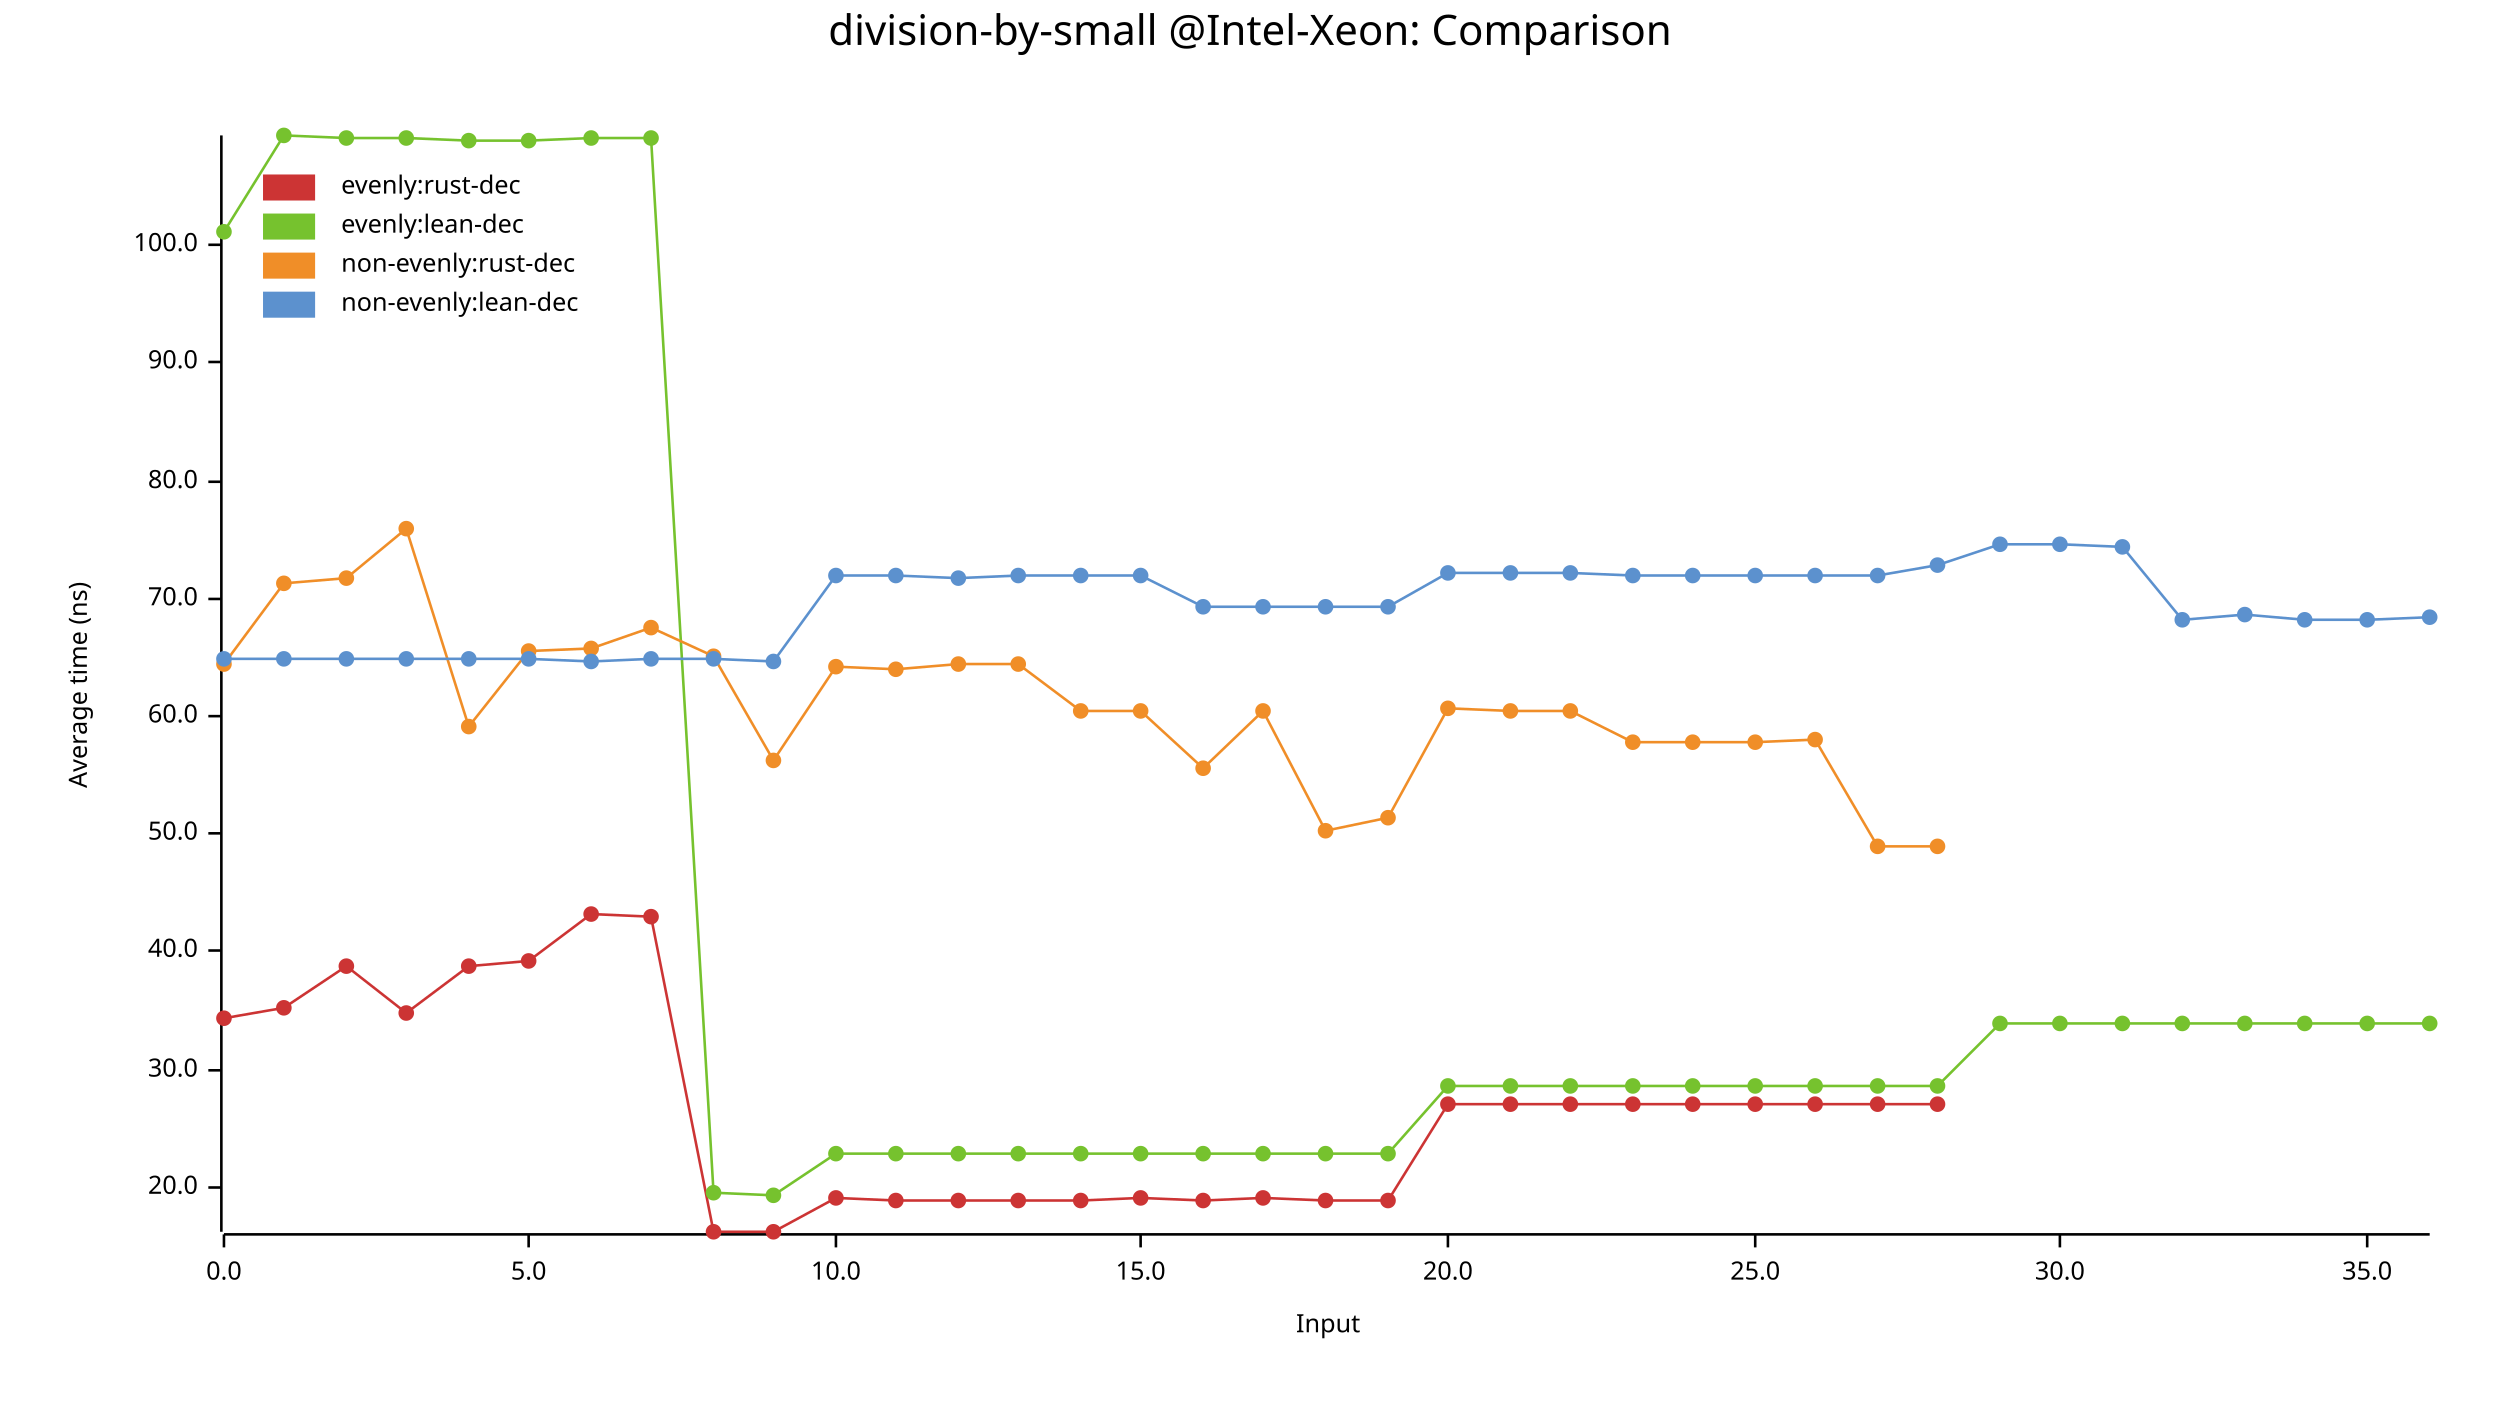
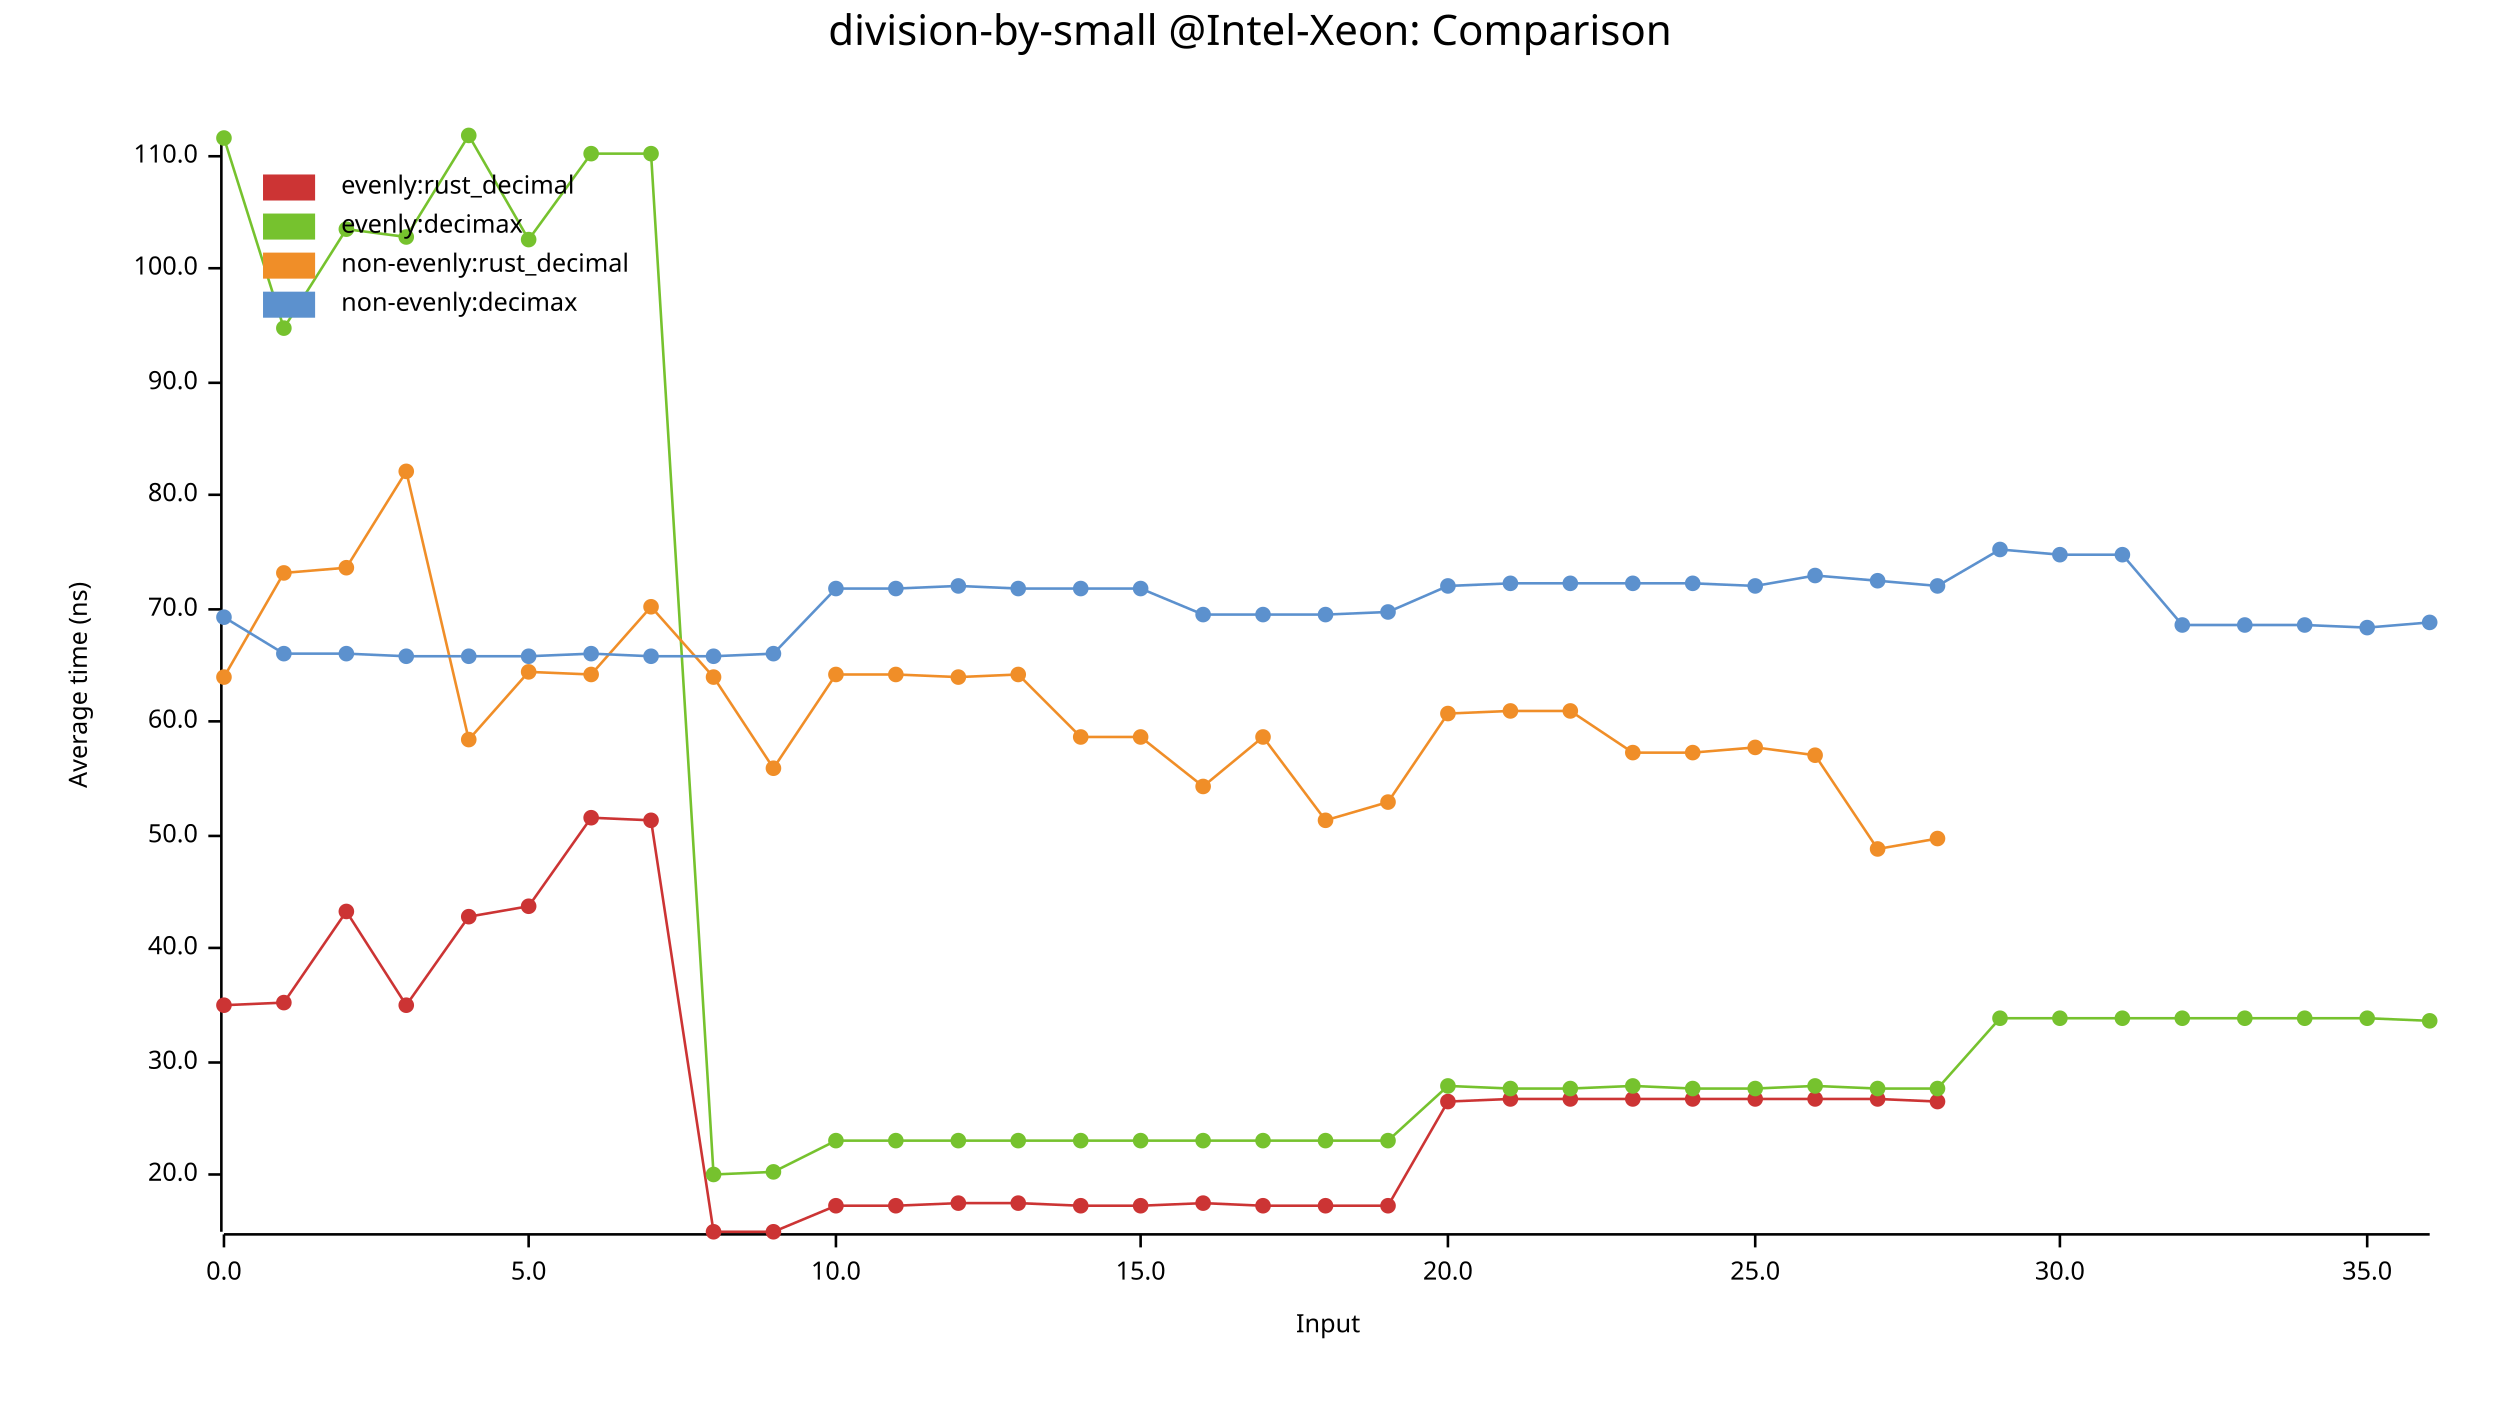
<svg xmlns="http://www.w3.org/2000/svg" width="960" height="540" viewBox="0 0 960 540">
  <text x="480" y="5" dy="0.76em" text-anchor="middle" font-family="sans-serif" font-size="16.129" opacity="1" fill="#000000">
division-by-small @Intel-Xeon: Comparison
</text>
  <text x="26" y="263" dy="0.76em" text-anchor="middle" font-family="sans-serif" font-size="9.677" opacity="1" fill="#000000" transform="rotate(270, 26, 263)">
Average time (ns)
</text>
  <text x="510" y="514" dy="-0.5ex" text-anchor="middle" font-family="sans-serif" font-size="9.677" opacity="1" fill="#000000">
Input
</text>
  <polyline fill="none" opacity="1" stroke="#000000" stroke-width="1" points="85,52 85,473 " />
-   <text x="76" y="456" dy="0.5ex" text-anchor="end" font-family="sans-serif" font-size="9.677" opacity="1" fill="#000000">
+   <text x="76" y="451" dy="0.5ex" text-anchor="end" font-family="sans-serif" font-size="9.677" opacity="1" fill="#000000">
20.0
</text>
-   <polyline fill="none" opacity="1" stroke="#000000" stroke-width="1" points="80,456 85,456 " />
-   <text x="76" y="411" dy="0.5ex" text-anchor="end" font-family="sans-serif" font-size="9.677" opacity="1" fill="#000000">
+   <polyline fill="none" opacity="1" stroke="#000000" stroke-width="1" points="80,451 85,451 " />
+   <text x="76" y="408" dy="0.5ex" text-anchor="end" font-family="sans-serif" font-size="9.677" opacity="1" fill="#000000">
30.0
</text>
-   <polyline fill="none" opacity="1" stroke="#000000" stroke-width="1" points="80,411 85,411 " />
-   <text x="76" y="365" dy="0.5ex" text-anchor="end" font-family="sans-serif" font-size="9.677" opacity="1" fill="#000000">
+   <polyline fill="none" opacity="1" stroke="#000000" stroke-width="1" points="80,408 85,408 " />
+   <text x="76" y="364" dy="0.5ex" text-anchor="end" font-family="sans-serif" font-size="9.677" opacity="1" fill="#000000">
40.0
</text>
-   <polyline fill="none" opacity="1" stroke="#000000" stroke-width="1" points="80,365 85,365 " />
-   <text x="76" y="320" dy="0.5ex" text-anchor="end" font-family="sans-serif" font-size="9.677" opacity="1" fill="#000000">
+   <polyline fill="none" opacity="1" stroke="#000000" stroke-width="1" points="80,364 85,364 " />
+   <text x="76" y="321" dy="0.5ex" text-anchor="end" font-family="sans-serif" font-size="9.677" opacity="1" fill="#000000">
50.0
</text>
-   <polyline fill="none" opacity="1" stroke="#000000" stroke-width="1" points="80,320 85,320 " />
-   <text x="76" y="275" dy="0.5ex" text-anchor="end" font-family="sans-serif" font-size="9.677" opacity="1" fill="#000000">
+   <polyline fill="none" opacity="1" stroke="#000000" stroke-width="1" points="80,321 85,321 " />
+   <text x="76" y="277" dy="0.5ex" text-anchor="end" font-family="sans-serif" font-size="9.677" opacity="1" fill="#000000">
60.0
</text>
-   <polyline fill="none" opacity="1" stroke="#000000" stroke-width="1" points="80,275 85,275 " />
-   <text x="76" y="230" dy="0.5ex" text-anchor="end" font-family="sans-serif" font-size="9.677" opacity="1" fill="#000000">
+   <polyline fill="none" opacity="1" stroke="#000000" stroke-width="1" points="80,277 85,277 " />
+   <text x="76" y="234" dy="0.5ex" text-anchor="end" font-family="sans-serif" font-size="9.677" opacity="1" fill="#000000">
70.0
</text>
-   <polyline fill="none" opacity="1" stroke="#000000" stroke-width="1" points="80,230 85,230 " />
-   <text x="76" y="185" dy="0.5ex" text-anchor="end" font-family="sans-serif" font-size="9.677" opacity="1" fill="#000000">
+   <polyline fill="none" opacity="1" stroke="#000000" stroke-width="1" points="80,234 85,234 " />
+   <text x="76" y="190" dy="0.5ex" text-anchor="end" font-family="sans-serif" font-size="9.677" opacity="1" fill="#000000">
80.0
</text>
-   <polyline fill="none" opacity="1" stroke="#000000" stroke-width="1" points="80,185 85,185 " />
-   <text x="76" y="139" dy="0.5ex" text-anchor="end" font-family="sans-serif" font-size="9.677" opacity="1" fill="#000000">
+   <polyline fill="none" opacity="1" stroke="#000000" stroke-width="1" points="80,190 85,190 " />
+   <text x="76" y="147" dy="0.5ex" text-anchor="end" font-family="sans-serif" font-size="9.677" opacity="1" fill="#000000">
90.0
</text>
-   <polyline fill="none" opacity="1" stroke="#000000" stroke-width="1" points="80,139 85,139 " />
-   <text x="76" y="94" dy="0.5ex" text-anchor="end" font-family="sans-serif" font-size="9.677" opacity="1" fill="#000000">
+   <polyline fill="none" opacity="1" stroke="#000000" stroke-width="1" points="80,147 85,147 " />
+   <text x="76" y="103" dy="0.5ex" text-anchor="end" font-family="sans-serif" font-size="9.677" opacity="1" fill="#000000">
100.0
</text>
-   <polyline fill="none" opacity="1" stroke="#000000" stroke-width="1" points="80,94 85,94 " />
+   <polyline fill="none" opacity="1" stroke="#000000" stroke-width="1" points="80,103 85,103 " />
+   <text x="76" y="60" dy="0.5ex" text-anchor="end" font-family="sans-serif" font-size="9.677" opacity="1" fill="#000000">
+ 110.0
+ </text>
+   <polyline fill="none" opacity="1" stroke="#000000" stroke-width="1" points="80,60 85,60 " />
  <polyline fill="none" opacity="1" stroke="#000000" stroke-width="1" points="86,474 933,474 " />
  <text x="86" y="484" dy="0.76em" text-anchor="middle" font-family="sans-serif" font-size="9.677" opacity="1" fill="#000000">
0.0
</text>
  <polyline fill="none" opacity="1" stroke="#000000" stroke-width="1" points="86,474 86,479 " />
  <text x="203" y="484" dy="0.76em" text-anchor="middle" font-family="sans-serif" font-size="9.677" opacity="1" fill="#000000">
5.0
</text>
  <polyline fill="none" opacity="1" stroke="#000000" stroke-width="1" points="203,474 203,479 " />
  <text x="321" y="484" dy="0.76em" text-anchor="middle" font-family="sans-serif" font-size="9.677" opacity="1" fill="#000000">
10.0
</text>
  <polyline fill="none" opacity="1" stroke="#000000" stroke-width="1" points="321,474 321,479 " />
  <text x="438" y="484" dy="0.76em" text-anchor="middle" font-family="sans-serif" font-size="9.677" opacity="1" fill="#000000">
15.0
</text>
  <polyline fill="none" opacity="1" stroke="#000000" stroke-width="1" points="438,474 438,479 " />
  <text x="556" y="484" dy="0.76em" text-anchor="middle" font-family="sans-serif" font-size="9.677" opacity="1" fill="#000000">
20.0
</text>
  <polyline fill="none" opacity="1" stroke="#000000" stroke-width="1" points="556,474 556,479 " />
  <text x="674" y="484" dy="0.76em" text-anchor="middle" font-family="sans-serif" font-size="9.677" opacity="1" fill="#000000">
25.0
</text>
  <polyline fill="none" opacity="1" stroke="#000000" stroke-width="1" points="674,474 674,479 " />
  <text x="791" y="484" dy="0.76em" text-anchor="middle" font-family="sans-serif" font-size="9.677" opacity="1" fill="#000000">
30.0
</text>
  <polyline fill="none" opacity="1" stroke="#000000" stroke-width="1" points="791,474 791,479 " />
  <text x="909" y="484" dy="0.76em" text-anchor="middle" font-family="sans-serif" font-size="9.677" opacity="1" fill="#000000">
35.0
</text>
  <polyline fill="none" opacity="1" stroke="#000000" stroke-width="1" points="909,474 909,479 " />
-   <circle cx="86" cy="391" r="3" opacity="1" fill="#CC3434" stroke="none" stroke-width="1" />
-   <circle cx="109" cy="387" r="3" opacity="1" fill="#CC3434" stroke="none" stroke-width="1" />
-   <circle cx="133" cy="371" r="3" opacity="1" fill="#CC3434" stroke="none" stroke-width="1" />
-   <circle cx="156" cy="389" r="3" opacity="1" fill="#CC3434" stroke="none" stroke-width="1" />
-   <circle cx="180" cy="371" r="3" opacity="1" fill="#CC3434" stroke="none" stroke-width="1" />
-   <circle cx="203" cy="369" r="3" opacity="1" fill="#CC3434" stroke="none" stroke-width="1" />
-   <circle cx="227" cy="351" r="3" opacity="1" fill="#CC3434" stroke="none" stroke-width="1" />
-   <circle cx="250" cy="352" r="3" opacity="1" fill="#CC3434" stroke="none" stroke-width="1" />
+   <circle cx="86" cy="386" r="3" opacity="1" fill="#CC3434" stroke="none" stroke-width="1" />
+   <circle cx="109" cy="385" r="3" opacity="1" fill="#CC3434" stroke="none" stroke-width="1" />
+   <circle cx="133" cy="350" r="3" opacity="1" fill="#CC3434" stroke="none" stroke-width="1" />
+   <circle cx="156" cy="386" r="3" opacity="1" fill="#CC3434" stroke="none" stroke-width="1" />
+   <circle cx="180" cy="352" r="3" opacity="1" fill="#CC3434" stroke="none" stroke-width="1" />
+   <circle cx="203" cy="348" r="3" opacity="1" fill="#CC3434" stroke="none" stroke-width="1" />
+   <circle cx="227" cy="314" r="3" opacity="1" fill="#CC3434" stroke="none" stroke-width="1" />
+   <circle cx="250" cy="315" r="3" opacity="1" fill="#CC3434" stroke="none" stroke-width="1" />
  <circle cx="274" cy="473" r="3" opacity="1" fill="#CC3434" stroke="none" stroke-width="1" />
  <circle cx="297" cy="473" r="3" opacity="1" fill="#CC3434" stroke="none" stroke-width="1" />
-   <circle cx="321" cy="460" r="3" opacity="1" fill="#CC3434" stroke="none" stroke-width="1" />
-   <circle cx="344" cy="461" r="3" opacity="1" fill="#CC3434" stroke="none" stroke-width="1" />
-   <circle cx="368" cy="461" r="3" opacity="1" fill="#CC3434" stroke="none" stroke-width="1" />
-   <circle cx="391" cy="461" r="3" opacity="1" fill="#CC3434" stroke="none" stroke-width="1" />
-   <circle cx="415" cy="461" r="3" opacity="1" fill="#CC3434" stroke="none" stroke-width="1" />
-   <circle cx="438" cy="460" r="3" opacity="1" fill="#CC3434" stroke="none" stroke-width="1" />
-   <circle cx="462" cy="461" r="3" opacity="1" fill="#CC3434" stroke="none" stroke-width="1" />
-   <circle cx="485" cy="460" r="3" opacity="1" fill="#CC3434" stroke="none" stroke-width="1" />
-   <circle cx="509" cy="461" r="3" opacity="1" fill="#CC3434" stroke="none" stroke-width="1" />
-   <circle cx="533" cy="461" r="3" opacity="1" fill="#CC3434" stroke="none" stroke-width="1" />
-   <circle cx="556" cy="424" r="3" opacity="1" fill="#CC3434" stroke="none" stroke-width="1" />
-   <circle cx="580" cy="424" r="3" opacity="1" fill="#CC3434" stroke="none" stroke-width="1" />
-   <circle cx="603" cy="424" r="3" opacity="1" fill="#CC3434" stroke="none" stroke-width="1" />
-   <circle cx="627" cy="424" r="3" opacity="1" fill="#CC3434" stroke="none" stroke-width="1" />
-   <circle cx="650" cy="424" r="3" opacity="1" fill="#CC3434" stroke="none" stroke-width="1" />
-   <circle cx="674" cy="424" r="3" opacity="1" fill="#CC3434" stroke="none" stroke-width="1" />
-   <circle cx="697" cy="424" r="3" opacity="1" fill="#CC3434" stroke="none" stroke-width="1" />
-   <circle cx="721" cy="424" r="3" opacity="1" fill="#CC3434" stroke="none" stroke-width="1" />
-   <circle cx="744" cy="424" r="3" opacity="1" fill="#CC3434" stroke="none" stroke-width="1" />
-   <polyline fill="none" opacity="1" stroke="#CC3434" stroke-width="1" points="86,391 109,387 133,371 156,389 180,371 203,369 227,351 250,352 274,473 297,473 321,460 344,461 368,461 391,461 415,461 438,460 462,461 485,460 509,461 533,461 556,424 580,424 603,424 627,424 650,424 674,424 697,424 721,424 744,424 " />
-   <circle cx="86" cy="89" r="3" opacity="1" fill="#76C22E" stroke="none" stroke-width="1" />
-   <circle cx="109" cy="52" r="3" opacity="1" fill="#76C22E" stroke="none" stroke-width="1" />
-   <circle cx="133" cy="53" r="3" opacity="1" fill="#76C22E" stroke="none" stroke-width="1" />
-   <circle cx="156" cy="53" r="3" opacity="1" fill="#76C22E" stroke="none" stroke-width="1" />
-   <circle cx="180" cy="54" r="3" opacity="1" fill="#76C22E" stroke="none" stroke-width="1" />
-   <circle cx="203" cy="54" r="3" opacity="1" fill="#76C22E" stroke="none" stroke-width="1" />
-   <circle cx="227" cy="53" r="3" opacity="1" fill="#76C22E" stroke="none" stroke-width="1" />
-   <circle cx="250" cy="53" r="3" opacity="1" fill="#76C22E" stroke="none" stroke-width="1" />
-   <circle cx="274" cy="458" r="3" opacity="1" fill="#76C22E" stroke="none" stroke-width="1" />
-   <circle cx="297" cy="459" r="3" opacity="1" fill="#76C22E" stroke="none" stroke-width="1" />
-   <circle cx="321" cy="443" r="3" opacity="1" fill="#76C22E" stroke="none" stroke-width="1" />
-   <circle cx="344" cy="443" r="3" opacity="1" fill="#76C22E" stroke="none" stroke-width="1" />
-   <circle cx="368" cy="443" r="3" opacity="1" fill="#76C22E" stroke="none" stroke-width="1" />
-   <circle cx="391" cy="443" r="3" opacity="1" fill="#76C22E" stroke="none" stroke-width="1" />
-   <circle cx="415" cy="443" r="3" opacity="1" fill="#76C22E" stroke="none" stroke-width="1" />
-   <circle cx="438" cy="443" r="3" opacity="1" fill="#76C22E" stroke="none" stroke-width="1" />
-   <circle cx="462" cy="443" r="3" opacity="1" fill="#76C22E" stroke="none" stroke-width="1" />
-   <circle cx="485" cy="443" r="3" opacity="1" fill="#76C22E" stroke="none" stroke-width="1" />
-   <circle cx="509" cy="443" r="3" opacity="1" fill="#76C22E" stroke="none" stroke-width="1" />
-   <circle cx="533" cy="443" r="3" opacity="1" fill="#76C22E" stroke="none" stroke-width="1" />
+   <circle cx="321" cy="463" r="3" opacity="1" fill="#CC3434" stroke="none" stroke-width="1" />
+   <circle cx="344" cy="463" r="3" opacity="1" fill="#CC3434" stroke="none" stroke-width="1" />
+   <circle cx="368" cy="462" r="3" opacity="1" fill="#CC3434" stroke="none" stroke-width="1" />
+   <circle cx="391" cy="462" r="3" opacity="1" fill="#CC3434" stroke="none" stroke-width="1" />
+   <circle cx="415" cy="463" r="3" opacity="1" fill="#CC3434" stroke="none" stroke-width="1" />
+   <circle cx="438" cy="463" r="3" opacity="1" fill="#CC3434" stroke="none" stroke-width="1" />
+   <circle cx="462" cy="462" r="3" opacity="1" fill="#CC3434" stroke="none" stroke-width="1" />
+   <circle cx="485" cy="463" r="3" opacity="1" fill="#CC3434" stroke="none" stroke-width="1" />
+   <circle cx="509" cy="463" r="3" opacity="1" fill="#CC3434" stroke="none" stroke-width="1" />
+   <circle cx="533" cy="463" r="3" opacity="1" fill="#CC3434" stroke="none" stroke-width="1" />
+   <circle cx="556" cy="423" r="3" opacity="1" fill="#CC3434" stroke="none" stroke-width="1" />
+   <circle cx="580" cy="422" r="3" opacity="1" fill="#CC3434" stroke="none" stroke-width="1" />
+   <circle cx="603" cy="422" r="3" opacity="1" fill="#CC3434" stroke="none" stroke-width="1" />
+   <circle cx="627" cy="422" r="3" opacity="1" fill="#CC3434" stroke="none" stroke-width="1" />
+   <circle cx="650" cy="422" r="3" opacity="1" fill="#CC3434" stroke="none" stroke-width="1" />
+   <circle cx="674" cy="422" r="3" opacity="1" fill="#CC3434" stroke="none" stroke-width="1" />
+   <circle cx="697" cy="422" r="3" opacity="1" fill="#CC3434" stroke="none" stroke-width="1" />
+   <circle cx="721" cy="422" r="3" opacity="1" fill="#CC3434" stroke="none" stroke-width="1" />
+   <circle cx="744" cy="423" r="3" opacity="1" fill="#CC3434" stroke="none" stroke-width="1" />
+   <polyline fill="none" opacity="1" stroke="#CC3434" stroke-width="1" points="86,386 109,385 133,350 156,386 180,352 203,348 227,314 250,315 274,473 297,473 321,463 344,463 368,462 391,462 415,463 438,463 462,462 485,463 509,463 533,463 556,423 580,422 603,422 627,422 650,422 674,422 697,422 721,422 744,423 " />
+   <circle cx="86" cy="53" r="3" opacity="1" fill="#76C22E" stroke="none" stroke-width="1" />
+   <circle cx="109" cy="126" r="3" opacity="1" fill="#76C22E" stroke="none" stroke-width="1" />
+   <circle cx="133" cy="88" r="3" opacity="1" fill="#76C22E" stroke="none" stroke-width="1" />
+   <circle cx="156" cy="91" r="3" opacity="1" fill="#76C22E" stroke="none" stroke-width="1" />
+   <circle cx="180" cy="52" r="3" opacity="1" fill="#76C22E" stroke="none" stroke-width="1" />
+   <circle cx="203" cy="92" r="3" opacity="1" fill="#76C22E" stroke="none" stroke-width="1" />
+   <circle cx="227" cy="59" r="3" opacity="1" fill="#76C22E" stroke="none" stroke-width="1" />
+   <circle cx="250" cy="59" r="3" opacity="1" fill="#76C22E" stroke="none" stroke-width="1" />
+   <circle cx="274" cy="451" r="3" opacity="1" fill="#76C22E" stroke="none" stroke-width="1" />
+   <circle cx="297" cy="450" r="3" opacity="1" fill="#76C22E" stroke="none" stroke-width="1" />
+   <circle cx="321" cy="438" r="3" opacity="1" fill="#76C22E" stroke="none" stroke-width="1" />
+   <circle cx="344" cy="438" r="3" opacity="1" fill="#76C22E" stroke="none" stroke-width="1" />
+   <circle cx="368" cy="438" r="3" opacity="1" fill="#76C22E" stroke="none" stroke-width="1" />
+   <circle cx="391" cy="438" r="3" opacity="1" fill="#76C22E" stroke="none" stroke-width="1" />
+   <circle cx="415" cy="438" r="3" opacity="1" fill="#76C22E" stroke="none" stroke-width="1" />
+   <circle cx="438" cy="438" r="3" opacity="1" fill="#76C22E" stroke="none" stroke-width="1" />
+   <circle cx="462" cy="438" r="3" opacity="1" fill="#76C22E" stroke="none" stroke-width="1" />
+   <circle cx="485" cy="438" r="3" opacity="1" fill="#76C22E" stroke="none" stroke-width="1" />
+   <circle cx="509" cy="438" r="3" opacity="1" fill="#76C22E" stroke="none" stroke-width="1" />
+   <circle cx="533" cy="438" r="3" opacity="1" fill="#76C22E" stroke="none" stroke-width="1" />
  <circle cx="556" cy="417" r="3" opacity="1" fill="#76C22E" stroke="none" stroke-width="1" />
-   <circle cx="580" cy="417" r="3" opacity="1" fill="#76C22E" stroke="none" stroke-width="1" />
-   <circle cx="603" cy="417" r="3" opacity="1" fill="#76C22E" stroke="none" stroke-width="1" />
+   <circle cx="580" cy="418" r="3" opacity="1" fill="#76C22E" stroke="none" stroke-width="1" />
+   <circle cx="603" cy="418" r="3" opacity="1" fill="#76C22E" stroke="none" stroke-width="1" />
  <circle cx="627" cy="417" r="3" opacity="1" fill="#76C22E" stroke="none" stroke-width="1" />
-   <circle cx="650" cy="417" r="3" opacity="1" fill="#76C22E" stroke="none" stroke-width="1" />
-   <circle cx="674" cy="417" r="3" opacity="1" fill="#76C22E" stroke="none" stroke-width="1" />
+   <circle cx="650" cy="418" r="3" opacity="1" fill="#76C22E" stroke="none" stroke-width="1" />
+   <circle cx="674" cy="418" r="3" opacity="1" fill="#76C22E" stroke="none" stroke-width="1" />
  <circle cx="697" cy="417" r="3" opacity="1" fill="#76C22E" stroke="none" stroke-width="1" />
-   <circle cx="721" cy="417" r="3" opacity="1" fill="#76C22E" stroke="none" stroke-width="1" />
-   <circle cx="744" cy="417" r="3" opacity="1" fill="#76C22E" stroke="none" stroke-width="1" />
-   <circle cx="768" cy="393" r="3" opacity="1" fill="#76C22E" stroke="none" stroke-width="1" />
-   <circle cx="791" cy="393" r="3" opacity="1" fill="#76C22E" stroke="none" stroke-width="1" />
-   <circle cx="815" cy="393" r="3" opacity="1" fill="#76C22E" stroke="none" stroke-width="1" />
-   <circle cx="838" cy="393" r="3" opacity="1" fill="#76C22E" stroke="none" stroke-width="1" />
-   <circle cx="862" cy="393" r="3" opacity="1" fill="#76C22E" stroke="none" stroke-width="1" />
-   <circle cx="885" cy="393" r="3" opacity="1" fill="#76C22E" stroke="none" stroke-width="1" />
-   <circle cx="909" cy="393" r="3" opacity="1" fill="#76C22E" stroke="none" stroke-width="1" />
-   <circle cx="933" cy="393" r="3" opacity="1" fill="#76C22E" stroke="none" stroke-width="1" />
-   <polyline fill="none" opacity="1" stroke="#76C22E" stroke-width="1" points="86,89 109,52 133,53 156,53 180,54 203,54 227,53 250,53 274,458 297,459 321,443 344,443 368,443 391,443 415,443 438,443 462,443 485,443 509,443 533,443 556,417 580,417 603,417 627,417 650,417 674,417 697,417 721,417 744,417 768,393 791,393 815,393 838,393 862,393 885,393 909,393 933,393 " />
-   <circle cx="86" cy="255" r="3" opacity="1" fill="#F08E28" stroke="none" stroke-width="1" />
-   <circle cx="109" cy="224" r="3" opacity="1" fill="#F08E28" stroke="none" stroke-width="1" />
-   <circle cx="133" cy="222" r="3" opacity="1" fill="#F08E28" stroke="none" stroke-width="1" />
-   <circle cx="156" cy="203" r="3" opacity="1" fill="#F08E28" stroke="none" stroke-width="1" />
-   <circle cx="180" cy="279" r="3" opacity="1" fill="#F08E28" stroke="none" stroke-width="1" />
-   <circle cx="203" cy="250" r="3" opacity="1" fill="#F08E28" stroke="none" stroke-width="1" />
-   <circle cx="227" cy="249" r="3" opacity="1" fill="#F08E28" stroke="none" stroke-width="1" />
-   <circle cx="250" cy="241" r="3" opacity="1" fill="#F08E28" stroke="none" stroke-width="1" />
-   <circle cx="274" cy="252" r="3" opacity="1" fill="#F08E28" stroke="none" stroke-width="1" />
-   <circle cx="297" cy="292" r="3" opacity="1" fill="#F08E28" stroke="none" stroke-width="1" />
-   <circle cx="321" cy="256" r="3" opacity="1" fill="#F08E28" stroke="none" stroke-width="1" />
-   <circle cx="344" cy="257" r="3" opacity="1" fill="#F08E28" stroke="none" stroke-width="1" />
-   <circle cx="368" cy="255" r="3" opacity="1" fill="#F08E28" stroke="none" stroke-width="1" />
-   <circle cx="391" cy="255" r="3" opacity="1" fill="#F08E28" stroke="none" stroke-width="1" />
-   <circle cx="415" cy="273" r="3" opacity="1" fill="#F08E28" stroke="none" stroke-width="1" />
-   <circle cx="438" cy="273" r="3" opacity="1" fill="#F08E28" stroke="none" stroke-width="1" />
-   <circle cx="462" cy="295" r="3" opacity="1" fill="#F08E28" stroke="none" stroke-width="1" />
-   <circle cx="485" cy="273" r="3" opacity="1" fill="#F08E28" stroke="none" stroke-width="1" />
-   <circle cx="509" cy="319" r="3" opacity="1" fill="#F08E28" stroke="none" stroke-width="1" />
-   <circle cx="533" cy="314" r="3" opacity="1" fill="#F08E28" stroke="none" stroke-width="1" />
-   <circle cx="556" cy="272" r="3" opacity="1" fill="#F08E28" stroke="none" stroke-width="1" />
+   <circle cx="721" cy="418" r="3" opacity="1" fill="#76C22E" stroke="none" stroke-width="1" />
+   <circle cx="744" cy="418" r="3" opacity="1" fill="#76C22E" stroke="none" stroke-width="1" />
+   <circle cx="768" cy="391" r="3" opacity="1" fill="#76C22E" stroke="none" stroke-width="1" />
+   <circle cx="791" cy="391" r="3" opacity="1" fill="#76C22E" stroke="none" stroke-width="1" />
+   <circle cx="815" cy="391" r="3" opacity="1" fill="#76C22E" stroke="none" stroke-width="1" />
+   <circle cx="838" cy="391" r="3" opacity="1" fill="#76C22E" stroke="none" stroke-width="1" />
+   <circle cx="862" cy="391" r="3" opacity="1" fill="#76C22E" stroke="none" stroke-width="1" />
+   <circle cx="885" cy="391" r="3" opacity="1" fill="#76C22E" stroke="none" stroke-width="1" />
+   <circle cx="909" cy="391" r="3" opacity="1" fill="#76C22E" stroke="none" stroke-width="1" />
+   <circle cx="933" cy="392" r="3" opacity="1" fill="#76C22E" stroke="none" stroke-width="1" />
+   <polyline fill="none" opacity="1" stroke="#76C22E" stroke-width="1" points="86,53 109,126 133,88 156,91 180,52 203,92 227,59 250,59 274,451 297,450 321,438 344,438 368,438 391,438 415,438 438,438 462,438 485,438 509,438 533,438 556,417 580,418 603,418 627,417 650,418 674,418 697,417 721,418 744,418 768,391 791,391 815,391 838,391 862,391 885,391 909,391 933,392 " />
+   <circle cx="86" cy="260" r="3" opacity="1" fill="#F08E28" stroke="none" stroke-width="1" />
+   <circle cx="109" cy="220" r="3" opacity="1" fill="#F08E28" stroke="none" stroke-width="1" />
+   <circle cx="133" cy="218" r="3" opacity="1" fill="#F08E28" stroke="none" stroke-width="1" />
+   <circle cx="156" cy="181" r="3" opacity="1" fill="#F08E28" stroke="none" stroke-width="1" />
+   <circle cx="180" cy="284" r="3" opacity="1" fill="#F08E28" stroke="none" stroke-width="1" />
+   <circle cx="203" cy="258" r="3" opacity="1" fill="#F08E28" stroke="none" stroke-width="1" />
+   <circle cx="227" cy="259" r="3" opacity="1" fill="#F08E28" stroke="none" stroke-width="1" />
+   <circle cx="250" cy="233" r="3" opacity="1" fill="#F08E28" stroke="none" stroke-width="1" />
+   <circle cx="274" cy="260" r="3" opacity="1" fill="#F08E28" stroke="none" stroke-width="1" />
+   <circle cx="297" cy="295" r="3" opacity="1" fill="#F08E28" stroke="none" stroke-width="1" />
+   <circle cx="321" cy="259" r="3" opacity="1" fill="#F08E28" stroke="none" stroke-width="1" />
+   <circle cx="344" cy="259" r="3" opacity="1" fill="#F08E28" stroke="none" stroke-width="1" />
+   <circle cx="368" cy="260" r="3" opacity="1" fill="#F08E28" stroke="none" stroke-width="1" />
+   <circle cx="391" cy="259" r="3" opacity="1" fill="#F08E28" stroke="none" stroke-width="1" />
+   <circle cx="415" cy="283" r="3" opacity="1" fill="#F08E28" stroke="none" stroke-width="1" />
+   <circle cx="438" cy="283" r="3" opacity="1" fill="#F08E28" stroke="none" stroke-width="1" />
+   <circle cx="462" cy="302" r="3" opacity="1" fill="#F08E28" stroke="none" stroke-width="1" />
+   <circle cx="485" cy="283" r="3" opacity="1" fill="#F08E28" stroke="none" stroke-width="1" />
+   <circle cx="509" cy="315" r="3" opacity="1" fill="#F08E28" stroke="none" stroke-width="1" />
+   <circle cx="533" cy="308" r="3" opacity="1" fill="#F08E28" stroke="none" stroke-width="1" />
+   <circle cx="556" cy="274" r="3" opacity="1" fill="#F08E28" stroke="none" stroke-width="1" />
  <circle cx="580" cy="273" r="3" opacity="1" fill="#F08E28" stroke="none" stroke-width="1" />
  <circle cx="603" cy="273" r="3" opacity="1" fill="#F08E28" stroke="none" stroke-width="1" />
-   <circle cx="627" cy="285" r="3" opacity="1" fill="#F08E28" stroke="none" stroke-width="1" />
-   <circle cx="650" cy="285" r="3" opacity="1" fill="#F08E28" stroke="none" stroke-width="1" />
-   <circle cx="674" cy="285" r="3" opacity="1" fill="#F08E28" stroke="none" stroke-width="1" />
-   <circle cx="697" cy="284" r="3" opacity="1" fill="#F08E28" stroke="none" stroke-width="1" />
-   <circle cx="721" cy="325" r="3" opacity="1" fill="#F08E28" stroke="none" stroke-width="1" />
-   <circle cx="744" cy="325" r="3" opacity="1" fill="#F08E28" stroke="none" stroke-width="1" />
-   <polyline fill="none" opacity="1" stroke="#F08E28" stroke-width="1" points="86,255 109,224 133,222 156,203 180,279 203,250 227,249 250,241 274,252 297,292 321,256 344,257 368,255 391,255 415,273 438,273 462,295 485,273 509,319 533,314 556,272 580,273 603,273 627,285 650,285 674,285 697,284 721,325 744,325 " />
-   <circle cx="86" cy="253" r="3" opacity="1" fill="#5C91CE" stroke="none" stroke-width="1" />
-   <circle cx="109" cy="253" r="3" opacity="1" fill="#5C91CE" stroke="none" stroke-width="1" />
-   <circle cx="133" cy="253" r="3" opacity="1" fill="#5C91CE" stroke="none" stroke-width="1" />
-   <circle cx="156" cy="253" r="3" opacity="1" fill="#5C91CE" stroke="none" stroke-width="1" />
-   <circle cx="180" cy="253" r="3" opacity="1" fill="#5C91CE" stroke="none" stroke-width="1" />
-   <circle cx="203" cy="253" r="3" opacity="1" fill="#5C91CE" stroke="none" stroke-width="1" />
-   <circle cx="227" cy="254" r="3" opacity="1" fill="#5C91CE" stroke="none" stroke-width="1" />
-   <circle cx="250" cy="253" r="3" opacity="1" fill="#5C91CE" stroke="none" stroke-width="1" />
-   <circle cx="274" cy="253" r="3" opacity="1" fill="#5C91CE" stroke="none" stroke-width="1" />
-   <circle cx="297" cy="254" r="3" opacity="1" fill="#5C91CE" stroke="none" stroke-width="1" />
-   <circle cx="321" cy="221" r="3" opacity="1" fill="#5C91CE" stroke="none" stroke-width="1" />
-   <circle cx="344" cy="221" r="3" opacity="1" fill="#5C91CE" stroke="none" stroke-width="1" />
-   <circle cx="368" cy="222" r="3" opacity="1" fill="#5C91CE" stroke="none" stroke-width="1" />
-   <circle cx="391" cy="221" r="3" opacity="1" fill="#5C91CE" stroke="none" stroke-width="1" />
-   <circle cx="415" cy="221" r="3" opacity="1" fill="#5C91CE" stroke="none" stroke-width="1" />
-   <circle cx="438" cy="221" r="3" opacity="1" fill="#5C91CE" stroke="none" stroke-width="1" />
-   <circle cx="462" cy="233" r="3" opacity="1" fill="#5C91CE" stroke="none" stroke-width="1" />
-   <circle cx="485" cy="233" r="3" opacity="1" fill="#5C91CE" stroke="none" stroke-width="1" />
-   <circle cx="509" cy="233" r="3" opacity="1" fill="#5C91CE" stroke="none" stroke-width="1" />
-   <circle cx="533" cy="233" r="3" opacity="1" fill="#5C91CE" stroke="none" stroke-width="1" />
-   <circle cx="556" cy="220" r="3" opacity="1" fill="#5C91CE" stroke="none" stroke-width="1" />
-   <circle cx="580" cy="220" r="3" opacity="1" fill="#5C91CE" stroke="none" stroke-width="1" />
-   <circle cx="603" cy="220" r="3" opacity="1" fill="#5C91CE" stroke="none" stroke-width="1" />
-   <circle cx="627" cy="221" r="3" opacity="1" fill="#5C91CE" stroke="none" stroke-width="1" />
-   <circle cx="650" cy="221" r="3" opacity="1" fill="#5C91CE" stroke="none" stroke-width="1" />
-   <circle cx="674" cy="221" r="3" opacity="1" fill="#5C91CE" stroke="none" stroke-width="1" />
+   <circle cx="627" cy="289" r="3" opacity="1" fill="#F08E28" stroke="none" stroke-width="1" />
+   <circle cx="650" cy="289" r="3" opacity="1" fill="#F08E28" stroke="none" stroke-width="1" />
+   <circle cx="674" cy="287" r="3" opacity="1" fill="#F08E28" stroke="none" stroke-width="1" />
+   <circle cx="697" cy="290" r="3" opacity="1" fill="#F08E28" stroke="none" stroke-width="1" />
+   <circle cx="721" cy="326" r="3" opacity="1" fill="#F08E28" stroke="none" stroke-width="1" />
+   <circle cx="744" cy="322" r="3" opacity="1" fill="#F08E28" stroke="none" stroke-width="1" />
+   <polyline fill="none" opacity="1" stroke="#F08E28" stroke-width="1" points="86,260 109,220 133,218 156,181 180,284 203,258 227,259 250,233 274,260 297,295 321,259 344,259 368,260 391,259 415,283 438,283 462,302 485,283 509,315 533,308 556,274 580,273 603,273 627,289 650,289 674,287 697,290 721,326 744,322 " />
+   <circle cx="86" cy="237" r="3" opacity="1" fill="#5C91CE" stroke="none" stroke-width="1" />
+   <circle cx="109" cy="251" r="3" opacity="1" fill="#5C91CE" stroke="none" stroke-width="1" />
+   <circle cx="133" cy="251" r="3" opacity="1" fill="#5C91CE" stroke="none" stroke-width="1" />
+   <circle cx="156" cy="252" r="3" opacity="1" fill="#5C91CE" stroke="none" stroke-width="1" />
+   <circle cx="180" cy="252" r="3" opacity="1" fill="#5C91CE" stroke="none" stroke-width="1" />
+   <circle cx="203" cy="252" r="3" opacity="1" fill="#5C91CE" stroke="none" stroke-width="1" />
+   <circle cx="227" cy="251" r="3" opacity="1" fill="#5C91CE" stroke="none" stroke-width="1" />
+   <circle cx="250" cy="252" r="3" opacity="1" fill="#5C91CE" stroke="none" stroke-width="1" />
+   <circle cx="274" cy="252" r="3" opacity="1" fill="#5C91CE" stroke="none" stroke-width="1" />
+   <circle cx="297" cy="251" r="3" opacity="1" fill="#5C91CE" stroke="none" stroke-width="1" />
+   <circle cx="321" cy="226" r="3" opacity="1" fill="#5C91CE" stroke="none" stroke-width="1" />
+   <circle cx="344" cy="226" r="3" opacity="1" fill="#5C91CE" stroke="none" stroke-width="1" />
+   <circle cx="368" cy="225" r="3" opacity="1" fill="#5C91CE" stroke="none" stroke-width="1" />
+   <circle cx="391" cy="226" r="3" opacity="1" fill="#5C91CE" stroke="none" stroke-width="1" />
+   <circle cx="415" cy="226" r="3" opacity="1" fill="#5C91CE" stroke="none" stroke-width="1" />
+   <circle cx="438" cy="226" r="3" opacity="1" fill="#5C91CE" stroke="none" stroke-width="1" />
+   <circle cx="462" cy="236" r="3" opacity="1" fill="#5C91CE" stroke="none" stroke-width="1" />
+   <circle cx="485" cy="236" r="3" opacity="1" fill="#5C91CE" stroke="none" stroke-width="1" />
+   <circle cx="509" cy="236" r="3" opacity="1" fill="#5C91CE" stroke="none" stroke-width="1" />
+   <circle cx="533" cy="235" r="3" opacity="1" fill="#5C91CE" stroke="none" stroke-width="1" />
+   <circle cx="556" cy="225" r="3" opacity="1" fill="#5C91CE" stroke="none" stroke-width="1" />
+   <circle cx="580" cy="224" r="3" opacity="1" fill="#5C91CE" stroke="none" stroke-width="1" />
+   <circle cx="603" cy="224" r="3" opacity="1" fill="#5C91CE" stroke="none" stroke-width="1" />
+   <circle cx="627" cy="224" r="3" opacity="1" fill="#5C91CE" stroke="none" stroke-width="1" />
+   <circle cx="650" cy="224" r="3" opacity="1" fill="#5C91CE" stroke="none" stroke-width="1" />
+   <circle cx="674" cy="225" r="3" opacity="1" fill="#5C91CE" stroke="none" stroke-width="1" />
  <circle cx="697" cy="221" r="3" opacity="1" fill="#5C91CE" stroke="none" stroke-width="1" />
-   <circle cx="721" cy="221" r="3" opacity="1" fill="#5C91CE" stroke="none" stroke-width="1" />
-   <circle cx="744" cy="217" r="3" opacity="1" fill="#5C91CE" stroke="none" stroke-width="1" />
-   <circle cx="768" cy="209" r="3" opacity="1" fill="#5C91CE" stroke="none" stroke-width="1" />
-   <circle cx="791" cy="209" r="3" opacity="1" fill="#5C91CE" stroke="none" stroke-width="1" />
-   <circle cx="815" cy="210" r="3" opacity="1" fill="#5C91CE" stroke="none" stroke-width="1" />
-   <circle cx="838" cy="238" r="3" opacity="1" fill="#5C91CE" stroke="none" stroke-width="1" />
-   <circle cx="862" cy="236" r="3" opacity="1" fill="#5C91CE" stroke="none" stroke-width="1" />
-   <circle cx="885" cy="238" r="3" opacity="1" fill="#5C91CE" stroke="none" stroke-width="1" />
-   <circle cx="909" cy="238" r="3" opacity="1" fill="#5C91CE" stroke="none" stroke-width="1" />
-   <circle cx="933" cy="237" r="3" opacity="1" fill="#5C91CE" stroke="none" stroke-width="1" />
-   <polyline fill="none" opacity="1" stroke="#5C91CE" stroke-width="1" points="86,253 109,253 133,253 156,253 180,253 203,253 227,254 250,253 274,253 297,254 321,221 344,221 368,222 391,221 415,221 438,221 462,233 485,233 509,233 533,233 556,220 580,220 603,220 627,221 650,221 674,221 697,221 721,221 744,217 768,209 791,209 815,210 838,238 862,236 885,238 909,238 933,237 " />
+   <circle cx="721" cy="223" r="3" opacity="1" fill="#5C91CE" stroke="none" stroke-width="1" />
+   <circle cx="744" cy="225" r="3" opacity="1" fill="#5C91CE" stroke="none" stroke-width="1" />
+   <circle cx="768" cy="211" r="3" opacity="1" fill="#5C91CE" stroke="none" stroke-width="1" />
+   <circle cx="791" cy="213" r="3" opacity="1" fill="#5C91CE" stroke="none" stroke-width="1" />
+   <circle cx="815" cy="213" r="3" opacity="1" fill="#5C91CE" stroke="none" stroke-width="1" />
+   <circle cx="838" cy="240" r="3" opacity="1" fill="#5C91CE" stroke="none" stroke-width="1" />
+   <circle cx="862" cy="240" r="3" opacity="1" fill="#5C91CE" stroke="none" stroke-width="1" />
+   <circle cx="885" cy="240" r="3" opacity="1" fill="#5C91CE" stroke="none" stroke-width="1" />
+   <circle cx="909" cy="241" r="3" opacity="1" fill="#5C91CE" stroke="none" stroke-width="1" />
+   <circle cx="933" cy="239" r="3" opacity="1" fill="#5C91CE" stroke="none" stroke-width="1" />
+   <polyline fill="none" opacity="1" stroke="#5C91CE" stroke-width="1" points="86,237 109,251 133,251 156,252 180,252 203,252 227,251 250,252 274,252 297,251 321,226 344,226 368,225 391,226 415,226 438,226 462,236 485,236 509,236 533,235 556,225 580,224 603,224 627,224 650,224 674,225 697,221 721,223 744,225 768,211 791,213 815,213 838,240 862,240 885,240 909,241 933,239 " />
  <text x="131" y="67" dy="0.76em" text-anchor="start" font-family="sans-serif" font-size="9.677" opacity="1" fill="#000000">
- evenly:rust-dec
+ evenly:rust_decimal
</text>
  <text x="131" y="82" dy="0.76em" text-anchor="start" font-family="sans-serif" font-size="9.677" opacity="1" fill="#000000">
- evenly:lean-dec
+ evenly:decimax
</text>
  <text x="131" y="97" dy="0.76em" text-anchor="start" font-family="sans-serif" font-size="9.677" opacity="1" fill="#000000">
- non-evenly:rust-dec
+ non-evenly:rust_decimal
</text>
  <text x="131" y="112" dy="0.76em" text-anchor="start" font-family="sans-serif" font-size="9.677" opacity="1" fill="#000000">
- non-evenly:lean-dec
+ non-evenly:decimax
</text>
  <rect x="101" y="67" width="20" height="10" opacity="1" fill="#CC3434" stroke="none" />
  <rect x="101" y="82" width="20" height="10" opacity="1" fill="#76C22E" stroke="none" />
  <rect x="101" y="97" width="20" height="10" opacity="1" fill="#F08E28" stroke="none" />
  <rect x="101" y="112" width="20" height="10" opacity="1" fill="#5C91CE" stroke="none" />
</svg>
